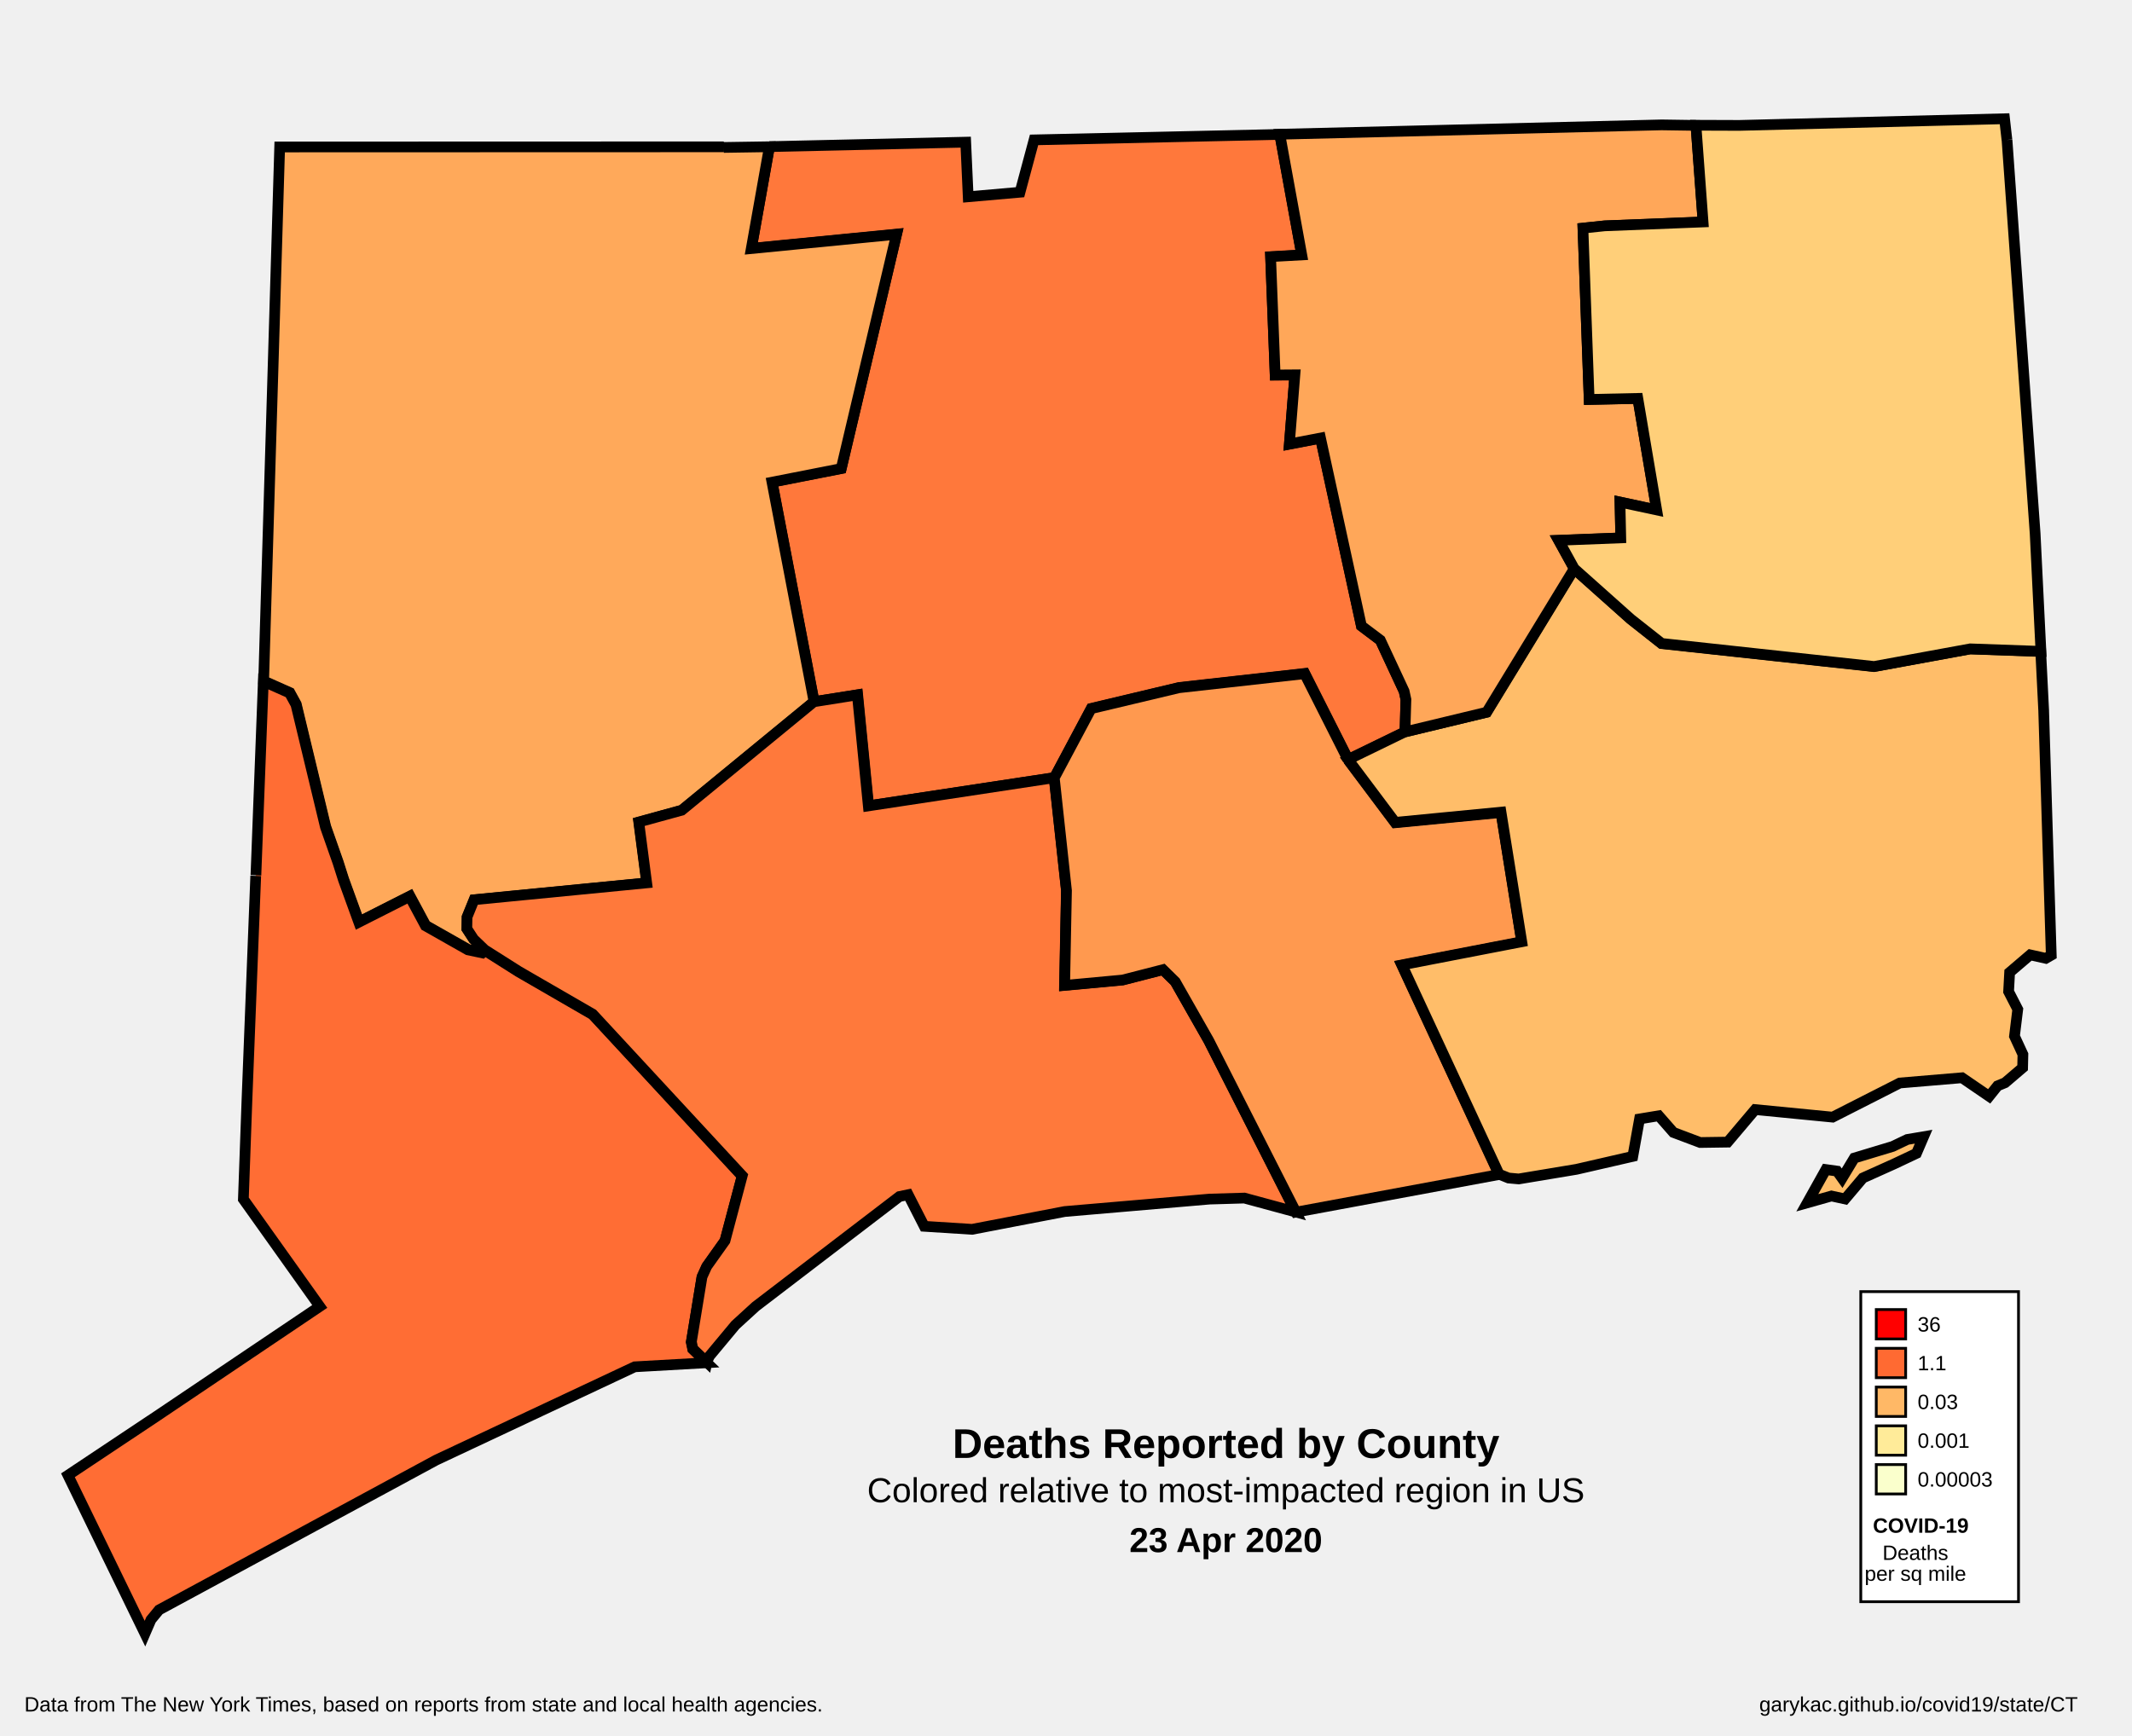
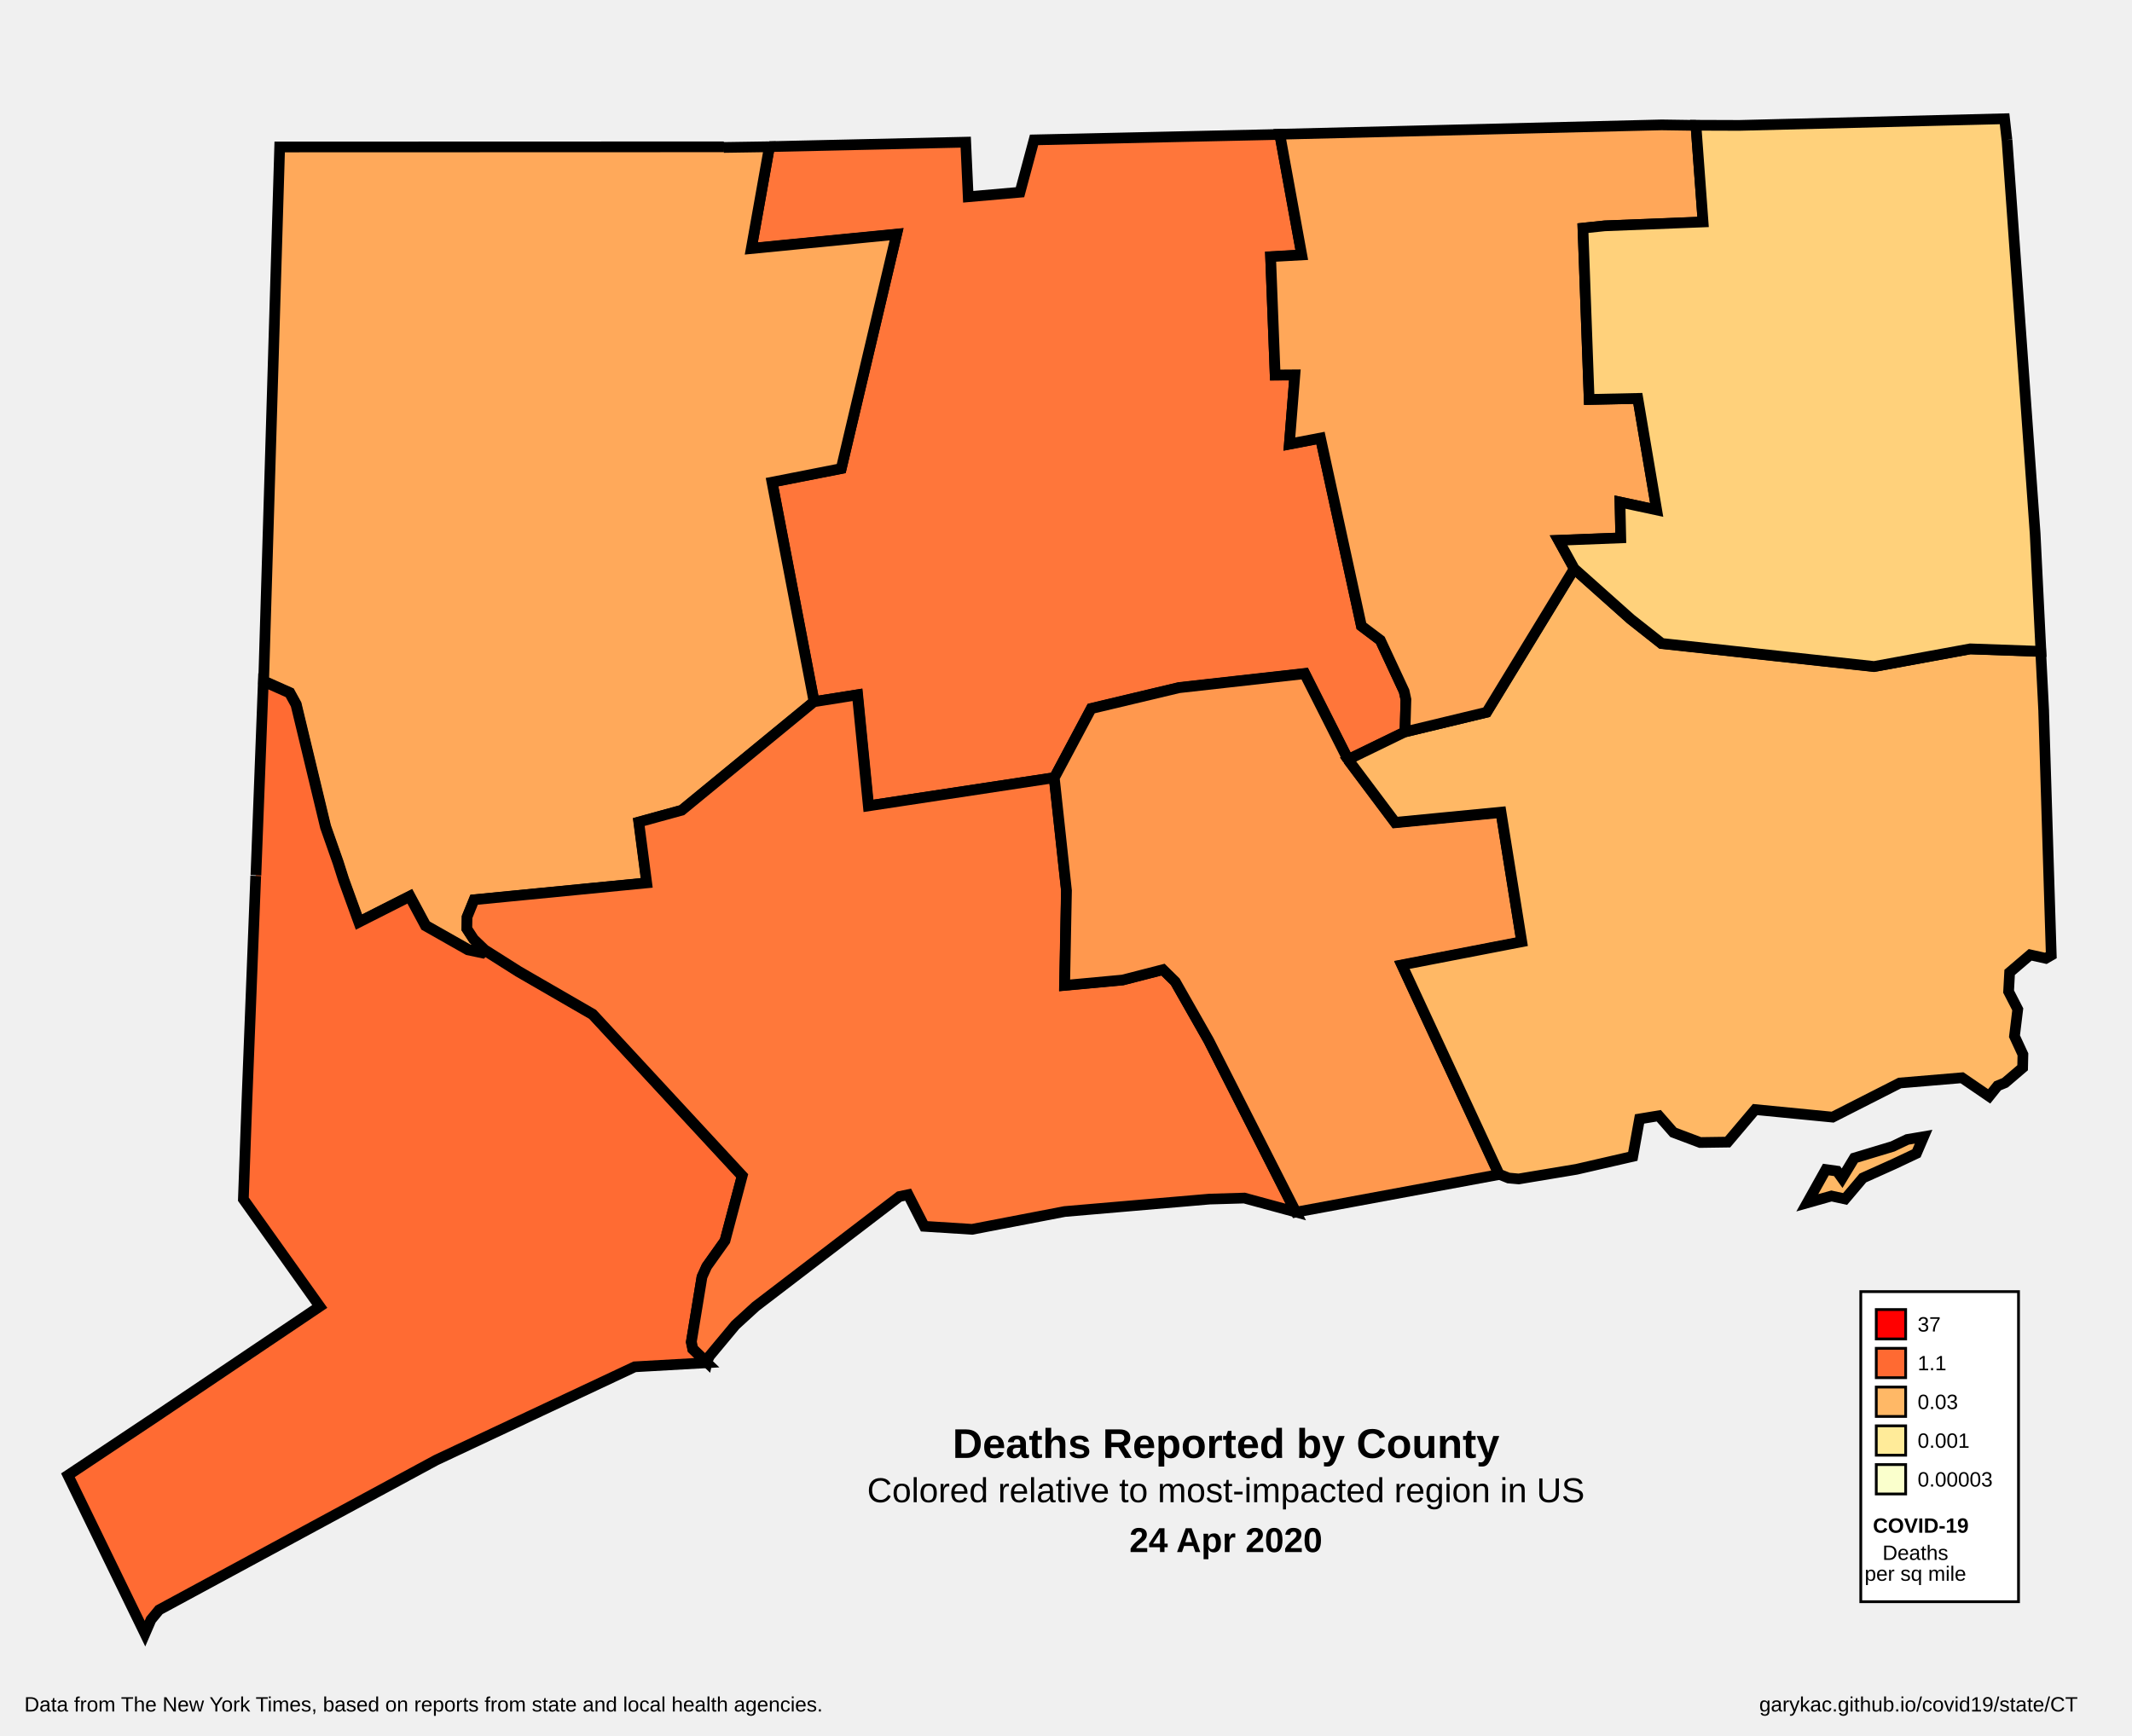
<svg xmlns="http://www.w3.org/2000/svg" width="770" height="627.07" version="1.0" id="svg2">
  <defs id="defs9439" />
  <style id="style6">
  #counties {fill:#d0d0d0;stroke:#000;stroke-width:.178;} 
  #borders {fill:none;stroke:#221e1f;stroke-width:.891;} 
  #separator {fill:none;stroke:#a9a9a9;stroke-width:2.318;}
  #legend-1 {fill:#ff0000;}
  #legend-2 {fill:#ff6a32;}
  #legend-3 {fill:#ffb866;}
  #legend-4 {fill:#ffeb99;}
  #legend-5 {fill:#faffcc;}
-   #c09015 {fill:#ffcf79;}
-   #c09011 {fill:#ffbd69;}
+   #c09015 {fill:#ffd17b;}
+   #c09011 {fill:#ffb865;}
  #c09013 {fill:#ffa759;}
-   #c09007 {fill:#ff994f;}
+   #c09007 {fill:#ff984e;}
  #c09005 {fill:#ffa95a;}
-   #c09003 {fill:#ff783b;}
-   #c09001 {fill:#ff6d34;}
-   #c09009 {fill:#ff793b;}
+   #c09003 {fill:#ff763a;}
+   #c09001 {fill:#ff6b33;}
+   #c09009 {fill:#ff783a;}
 </style>
  <g id="layer1" style="display:inline" transform="translate(0,8.0273438e-6)">
    <g id="g10509" transform="translate(-204.7704,67.74357)">
      <rect y="398.82" x="876.817" height="112.008" width="56.966" id="rect10421" style="fill:#ffffff;fill-opacity:1;stroke:#000000;stroke-width:1;stroke-linecap:round;stroke-linejoin:miter;stroke-miterlimit:4;stroke-dasharray:none;stroke-dashoffset:0;stroke-opacity:1" />
      <rect y="405.301" x="882.409" height="10.615" width="10.615" id="legend-1" style="stroke:#000000;stroke-width:1" />
      <rect style="stroke:#000000;stroke-width:1" id="legend-2" width="10.615" height="10.615" x="882.409" y="419.301" />
      <rect y="433.301" x="882.409" height="10.615" width="10.615" id="legend-3" style="stroke:#000000;stroke-width:1" />
      <rect style="stroke:#000000;stroke-width:1" id="legend-4" width="10.615" height="10.615" x="882.409" y="447.301" />
      <rect y="461.301" x="882.409" height="10.615" width="10.615" id="legend-5" style="stroke:#000000;stroke-width:1" />
      <text id="text10456" y="413.239" x="897.338" style="font-style:normal;font-weight:normal;font-size:7.5px;line-height:125%;font-family:sans-serif;letter-spacing:0px;word-spacing:0px;fill:#000000;fill-opacity:1;stroke:none;stroke-width:1px;stroke-linecap:butt;stroke-linejoin:miter;stroke-opacity:1" xml:space="preserve">
-         <tspan style="font-style:normal;font-variant:normal;font-weight:normal;font-stretch:normal;font-family:Arial;-inkscape-font-specification:Arial" y="413.239" x="897.338" id="tspan10458">36</tspan>
+         <tspan style="font-style:normal;font-variant:normal;font-weight:normal;font-stretch:normal;font-family:Arial;-inkscape-font-specification:Arial" y="413.239" x="897.338" id="tspan10458">37</tspan>
      </text>
      <text xml:space="preserve" style="font-style:normal;font-weight:normal;font-size:7.5px;line-height:125%;font-family:sans-serif;letter-spacing:0px;word-spacing:0px;fill:#000000;fill-opacity:1;stroke:none;stroke-width:1px;stroke-linecap:butt;stroke-linejoin:miter;stroke-opacity:1" x="897.338" y="427.239" id="text10460">
        <tspan id="tspan10462" x="897.338" y="427.239" style="font-style:normal;font-variant:normal;font-weight:normal;font-stretch:normal;font-family:Arial;-inkscape-font-specification:Arial">1.1</tspan>
      </text>
      <text id="text10464" y="441.239" x="897.338" style="font-style:normal;font-weight:normal;font-size:7.5px;line-height:125%;font-family:sans-serif;letter-spacing:0px;word-spacing:0px;fill:#000000;fill-opacity:1;stroke:none;stroke-width:1px;stroke-linecap:butt;stroke-linejoin:miter;stroke-opacity:1" xml:space="preserve">
        <tspan style="font-style:normal;font-variant:normal;font-weight:normal;font-stretch:normal;font-family:Arial;-inkscape-font-specification:Arial" y="441.239" x="897.338" id="tspan10466">0.03</tspan>
      </text>
      <text xml:space="preserve" style="font-style:normal;font-weight:normal;font-size:7.5px;line-height:125%;font-family:sans-serif;letter-spacing:0px;word-spacing:0px;fill:#000000;fill-opacity:1;stroke:none;stroke-width:1px;stroke-linecap:butt;stroke-linejoin:miter;stroke-opacity:1" x="897.338" y="455.239" id="text10468">
        <tspan id="tspan10470" x="897.338" y="455.239" style="font-style:normal;font-variant:normal;font-weight:normal;font-stretch:normal;font-family:Arial;-inkscape-font-specification:Arial">0.001</tspan>
      </text>
      <text id="text10472" y="469.239" x="897.338" style="font-style:normal;font-weight:normal;font-size:7.5px;line-height:125%;font-family:sans-serif;letter-spacing:0px;word-spacing:0px;fill:#000000;fill-opacity:1;stroke:none;stroke-width:1px;stroke-linecap:butt;stroke-linejoin:miter;stroke-opacity:1" xml:space="preserve">
        <tspan style="font-style:normal;font-variant:normal;font-weight:normal;font-stretch:normal;font-family:Arial;-inkscape-font-specification:Arial" y="469.239" x="897.338" id="tspan10474">0.00003</tspan>
      </text>
      <g transform="translate(0,-2.192453)" id="g10492">
        <text xml:space="preserve" style="font-style:normal;font-weight:normal;font-size:7.5px;line-height:125%;font-family:sans-serif;text-align:center;letter-spacing:0px;word-spacing:0px;text-anchor:middle;fill:#000000;fill-opacity:1;stroke:none;stroke-width:1px;stroke-linecap:butt;stroke-linejoin:miter;stroke-opacity:1" x="905.319" y="497.919" id="text10480">
          <tspan id="tspan10482" x="905.319" y="497.919" style="font-style:normal;font-variant:normal;font-weight:normal;font-stretch:normal;font-family:Arial;-inkscape-font-specification:Arial;text-align:center;text-anchor:middle">Deaths</tspan>
        </text>
        <text id="text10484" y="505.458" x="905.319" style="font-style:normal;font-weight:normal;font-size:7.5px;line-height:125%;font-family:sans-serif;text-align:center;letter-spacing:0px;word-spacing:0px;text-anchor:middle;fill:#000000;fill-opacity:1;stroke:none;stroke-width:1px;stroke-linecap:butt;stroke-linejoin:miter;stroke-opacity:1" xml:space="preserve">
          <tspan style="font-style:normal;font-variant:normal;font-weight:normal;font-stretch:normal;font-family:Arial;-inkscape-font-specification:Arial;text-align:center;text-anchor:middle" y="505.458" x="905.319" id="tspan10486">per sq mile</tspan>
        </text>
      </g>
      <text id="text10488" y="485.919" x="905.319" style="font-style:normal;font-weight:normal;font-size:7.5px;line-height:125%;font-family:sans-serif;text-align:center;letter-spacing:0px;word-spacing:0px;text-anchor:middle;fill:#000000;fill-opacity:1;stroke:none;stroke-width:1px;stroke-linecap:butt;stroke-linejoin:miter;stroke-opacity:1" xml:space="preserve">
        <tspan style="font-style:normal;font-variant:normal;font-weight:bold;font-stretch:normal;font-family:Arial;-inkscape-font-specification:'Arial Bold';text-align:center;text-anchor:middle" y="485.919" x="905.319" id="tspan10490">COVID-19</tspan>
      </text>
    </g>
    <text xml:space="preserve" style="font-style:normal;font-weight:normal;font-size:7.5px;line-height:125%;font-family:sans-serif;text-align:center;letter-spacing:0px;word-spacing:0px;text-anchor:middle;fill:#000000;fill-opacity:1;stroke:none;stroke-width:1px;stroke-linecap:butt;stroke-linejoin:miter;stroke-opacity:1" x="157.849" y="618.237" id="text10498">
      <tspan id="tspan10500" x="157.849" y="618.237" style="font-style:normal;font-variant:normal;font-weight:normal;font-stretch:normal;font-family:Arial;-inkscape-font-specification:Arial;text-align:center;text-anchor:middle">Data from The New York Times, based on reports from state and local health agencies.</tspan>
    </text>
    <g id="g10510" transform="translate(-212,-32)">
      <text xml:space="preserve" style="font-style:normal;font-weight:normal;font-size:7.5px;line-height:125%;font-family:sans-serif;text-align:center;letter-spacing:0px;word-spacing:0px;text-anchor:middle;fill:#000000;fill-opacity:1;stroke:none;stroke-width:1px;stroke-linecap:butt;stroke-linejoin:miter;stroke-opacity:1" x="661.613" y="558.64" id="text10502">
        <tspan id="tspan10504" x="661.613" y="558.64" style="font-style:normal;font-variant:normal;font-weight:bold;font-stretch:normal;font-size:15px;font-family:Arial;-inkscape-font-specification:'Arial Bold';text-align:center;text-anchor:middle">Deaths Reported by County</tspan>
      </text>
      <text id="text10506" y="574.64" x="661.57" style="font-style:normal;font-weight:normal;font-size:7.5px;line-height:125%;font-family:sans-serif;text-align:center;letter-spacing:0px;word-spacing:0px;text-anchor:middle;fill:#000000;fill-opacity:1;stroke:none;stroke-width:1px;stroke-linecap:butt;stroke-linejoin:miter;stroke-opacity:1" xml:space="preserve">
        <tspan style="font-style:normal;font-variant:normal;font-weight:normal;font-stretch:normal;font-size:12.5px;font-family:Arial;-inkscape-font-specification:Arial;text-align:center;text-anchor:middle" y="574.64" x="661.57" id="tspan10508">Colored relative to most-impacted region in US</tspan>
      </text>
      <text xml:space="preserve" style="font-style:normal;font-weight:normal;font-size:7.5px;line-height:125%;font-family:sans-serif;text-align:center;letter-spacing:0px;word-spacing:0px;text-anchor:middle;fill:#000000;fill-opacity:1;stroke:none;stroke-width:1px;stroke-linecap:butt;stroke-linejoin:miter;stroke-opacity:1" x="661.57" y="592.64" id="text10536">
-         <tspan id="tspan10538" x="661.57" y="592.64" style="font-style:normal;font-variant:normal;font-weight:bold;font-stretch:normal;font-size:12.5px;font-family:Arial;-inkscape-font-specification:'Arial Bold';text-align:center;text-anchor:middle">23 Apr 2020</tspan>
+         <tspan id="tspan10538" x="661.57" y="592.64" style="font-style:normal;font-variant:normal;font-weight:bold;font-stretch:normal;font-size:12.5px;font-family:Arial;-inkscape-font-specification:'Arial Bold';text-align:center;text-anchor:middle">24 Apr 2020</tspan>
      </text>
    </g>
    <text id="text10516" y="618.237" x="760.184" style="font-style:normal;font-weight:normal;font-size:7.5px;line-height:125%;font-family:sans-serif;text-align:end;letter-spacing:0px;word-spacing:0px;text-anchor:end;fill:#000000;fill-opacity:1;stroke:none;stroke-width:1px;stroke-linecap:butt;stroke-linejoin:miter;stroke-opacity:1" xml:space="preserve">
      <tspan style="font-style:normal;font-variant:normal;font-weight:normal;font-stretch:normal;font-family:Arial;-inkscape-font-specification:Arial;text-align:end;text-anchor:end" y="618.237" x="760.184" id="tspan10518">garykac.github.io/covid19/state/CT</tspan>
    </text>
  </g>
  <g id="layer2" style="display:inline;fill:#fff;stroke:#000;stroke-width:.178;" transform="translate(0,8.0273438e-6)">
    <g id="g25715" transform="matrix(21.25311,4.488403,-4.488403,21.25311,-18299.513,-7683.981)">
      <path id="c09003" d="m 910.38,171.777 3.178,-0.747 0.228,0.88 0.827,-0.252 0.049,-0.9 3.979,-0.933 0.772,1.888 -0.501,0.135 0.481,1.91 0.32,-0.07 0.148,1.144 0.486,-0.204 1.311,2.916 0.357,0.167 0.563,0.75 0.057,0.127 0.096,0.531 -0.827,0.643 -1.004,-1.253 -1.995,0.66 -1.357,0.642 -0.362,1.253 -2.927,1.097 -0.56,-1.769 -0.684,0.262 -1.439,-3.43 1.079,-0.459 0.095,-4.002 -2.314,0.731 -0.055,-1.719" style="stroke:#000" />
      <path id="c09005" d="m 909.64,171.947 0.74,-0.168 0.055,1.719 2.314,-0.731 -0.095,4.002 -1.079,0.459 1.439,3.43 -1.776,2.218 -0.659,0.34 0.338,0.963 -2.75,0.867 -0.055,0.306 0.037,0.191 0.146,0.146 0.218,0.136 -0.032,0.05 -0.241,0 -0.775,-0.246 -0.357,-0.423 -0.739,0.594 -0.397,-0.639 -0.15,-0.264 -0.323,-0.531 -0.9,-1.89 -0.144,-0.168 -0.467,-0.1 -1.574,-8.743 7.224,-1.528" style="stroke:#000" />
      <path id="c09001" d="m 904.53,185.397 -0.546,-3.182 0.467,0.1 0.144,0.168 0.9,1.89 0.323,0.531 0.15,0.264 0.397,0.639 0.739,-0.594 0.357,0.423 0.775,0.246 0.241,0 0.032,-0.05 0.626,0.233 1.351,0.442 2.988,2.115 -0.057,1.116 -0.209,0.481 -0.041,0.186 0.05,1.094 0.048,0.109 0.275,0.171 -1.159,0.314 -2.91,2.2 -3.992,3.389 -0.098,0.188 -0.05,0.247 -1.797,-2.312 1.252,-1.278 2.264,-2.334 -1.611,-1.483 -0.282,-1.623 -0.628,-3.68" style="stroke:#000" />
      <path id="c09009" d="m 917.18,181.067 0.587,1.792 0.295,1.549 0.926,-0.287 0.62,-0.307 0.241,0.154 0.747,0.843 2.007,2.492 -0.884,-0.05 -0.562,0.136 -2.314,0.7 -1.446,0.608 -0.788,0.115 -0.371,-0.459 -0.136,0.06 -1.961,2.283 -0.266,0.371 -0.314,0.594 -0.021,0.09 0,0.02 -0.275,-0.171 -0.048,-0.109 -0.05,-1.094 0.041,-0.186 0.209,-0.481 0.057,-1.116 -2.988,-2.115 -1.351,-0.442 -0.626,-0.233 -0.218,-0.136 -0.146,-0.146 -0.037,-0.191 0.055,-0.306 2.75,-0.867 -0.338,-0.963 0.659,-0.34 1.776,-2.218 0.684,-0.262 0.56,1.769 2.927,-1.097" style="stroke:#000" />
      <path id="c09007" d="m 921.9,179.767 0.983,0.861 1.686,-0.53 0.783,2.037 -1.87,0.789 2.299,3.071 -3.175,1.31 -2.007,-2.492 -0.747,-0.843 -0.241,-0.154 -0.62,0.307 -0.926,0.287 -0.296,-1.549 -0.586,-1.792 0.362,-1.253 1.357,-0.642 1.995,-0.66 1.004,1.253" style="stroke:#000" />
      <path id="c09011" d="m 933.05,176.587 0.961,3.942 -0.078,0.07 -0.266,-0.003 -0.274,0.356 0.049,0.315 0.21,0.258 0.039,0.448 0.2,0.268 0.041,0.218 -0.234,0.304 -0.111,0.076 -0.101,0.2 -0.506,-0.209 -0.994,0.299 -0.629,0.507 -0.346,0.279 -1.286,0.143 -0.336,0.624 -0.446,0.101 -0.47,-0.072 -0.295,-0.221 -0.302,0.118 0.019,0.632 -0.871,0.404 -0.907,0.355 -0.169,0.02 -0.168,-0.03 -2.299,-3.071 1.87,-0.789 -0.783,-2.037 -1.686,0.53 -0.983,-0.861 0.827,-0.643 1.262,-0.601 0.931,-2.636 1.093,0.626 0.587,0.291 3.535,-0.355 1.503,-0.617 1.159,-0.202 0.255,0.965 m -2.158,8.807 0.188,-0.605 0.187,-0.013 0.107,0.098 0.129,-0.37 0.584,-0.32 0.214,-0.164 0.256,-0.101 -0.059,0.296 -0.328,0.249 -0.459,0.335 -0.217,0.403 -0.232,-0.002 z" style="stroke:#000" />
      <path id="c09013" d="m 925.38,168.247 0.448,1.549 -1.587,0.401 -0.346,0.112 0.69,2.766 0.788,-0.184 0.69,1.75 -0.624,-0.002 0.136,0.58 -1.003,0.253 0.351,0.407 -0.931,2.636 -1.262,0.601 -0.096,-0.531 -0.057,-0.127 -0.563,-0.75 -0.357,-0.167 -1.311,-2.916 -0.486,0.204 -0.148,-1.144 -0.32,0.07 -0.481,-1.91 0.501,-0.135 -0.772,-1.888 6.179,-1.464 0.562,-0.11" style="stroke:#000" />
      <path id="c09015" d="m 930.49,167.417 1.81,6.307 0.499,1.897 -1.159,0.202 -1.503,0.617 -3.535,0.355 -0.587,-0.291 -1.093,-0.626 -0.351,-0.407 1.003,-0.253 -0.136,-0.58 0.624,0.002 -0.69,-1.75 -0.788,0.184 -0.69,-2.766 0.346,-0.112 1.587,-0.401 -0.448,-1.549 0.708,-0.147 4.29,-1.019 0.112,0.337" style="stroke:#000" />
    </g>
  </g>
</svg>
